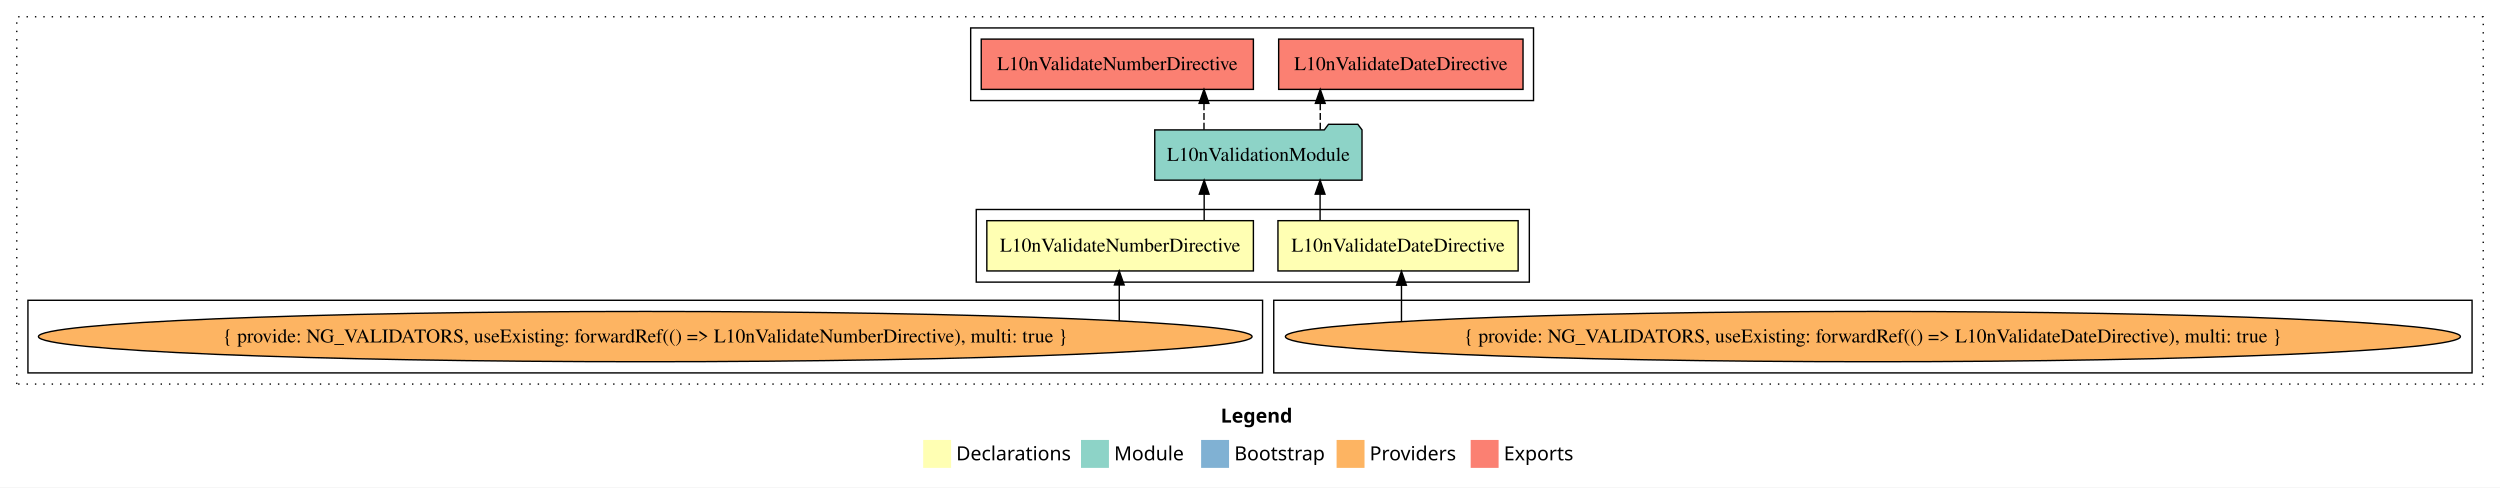
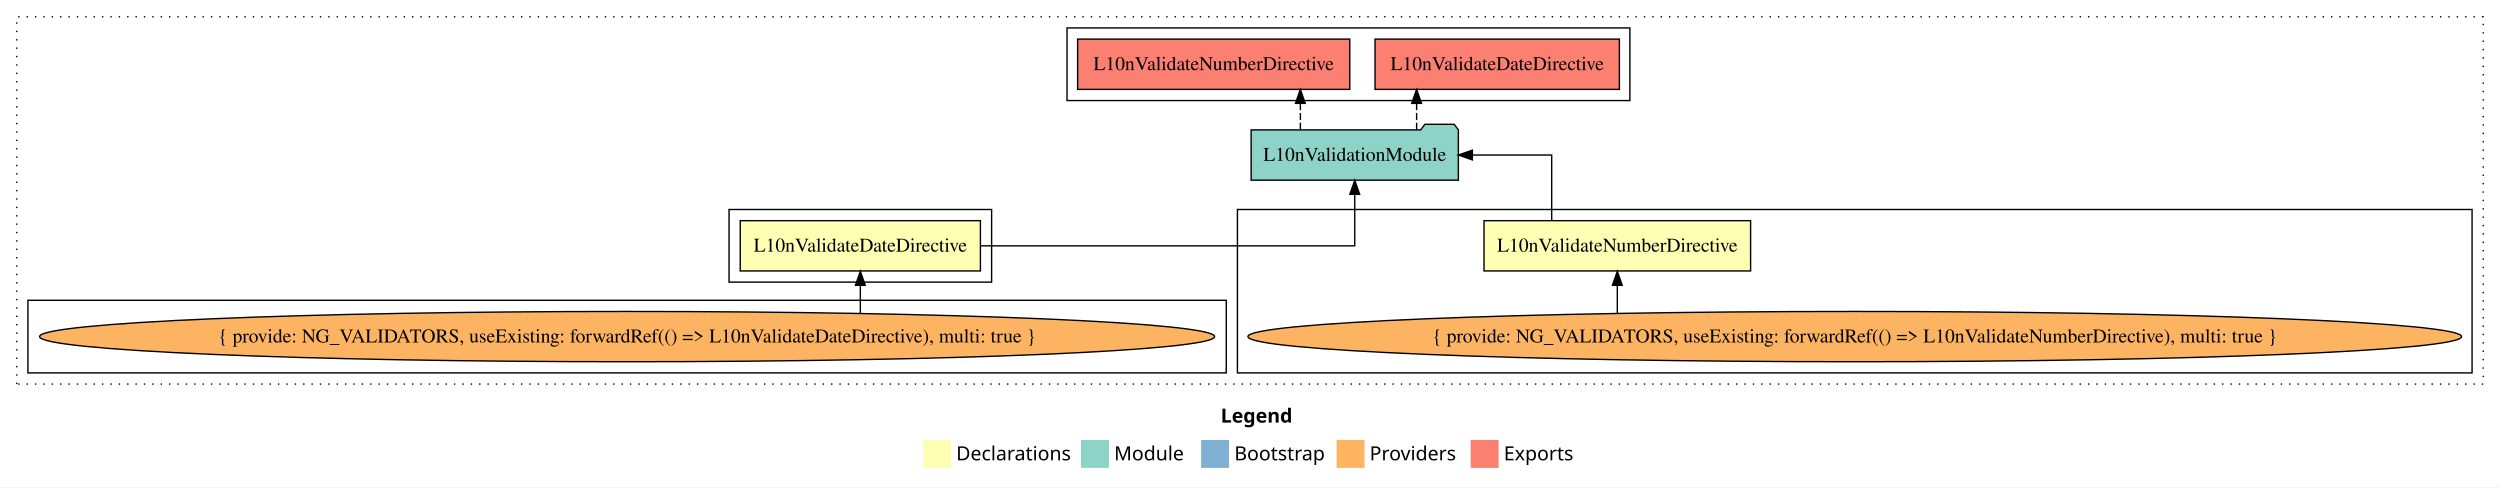
<svg xmlns="http://www.w3.org/2000/svg" width="1790pt" height="349pt" viewBox="0.00 0.00 1790.00 349.00">
  <g id="graph0" class="graph" transform="scale(1 1) rotate(0) translate(4 345)">
-     <polygon fill="#ffffff" stroke="transparent" points="-4,4 -4,-345 1786,-345 1786,4 -4,4" />
-     <text text-anchor="start" x="870.009" y="-42.4" font-family="sans-serif" font-weight="bold" font-size="14.00" fill="#000000">Legend</text>
+     <polygon fill="white" stroke="transparent" points="-4,4 -4,-345 1786,-345 1786,4 -4,4" />
+     <text text-anchor="start" x="870.01" y="-42.4" font-family="sans-serif" font-weight="bold" font-size="14.00">Legend</text>
    <polygon fill="#ffffb3" stroke="transparent" points="657,-10 657,-30 677,-30 677,-10 657,-10" />
-     <text text-anchor="start" x="680.629" y="-15.4" font-family="sans-serif" font-size="14.00" fill="#000000">  Declarations</text>
+     <text text-anchor="start" x="680.63" y="-15.4" font-family="sans-serif" font-size="14.00">  Declarations</text>
    <polygon fill="#8dd3c7" stroke="transparent" points="770,-10 770,-30 790,-30 790,-10 770,-10" />
-     <text text-anchor="start" x="793.725" y="-15.4" font-family="sans-serif" font-size="14.00" fill="#000000">  Module</text>
+     <text text-anchor="start" x="793.73" y="-15.4" font-family="sans-serif" font-size="14.00">  Module</text>
    <polygon fill="#80b1d3" stroke="transparent" points="856,-10 856,-30 876,-30 876,-10 856,-10" />
-     <text text-anchor="start" x="879.781" y="-15.4" font-family="sans-serif" font-size="14.00" fill="#000000">  Bootstrap</text>
+     <text text-anchor="start" x="879.78" y="-15.4" font-family="sans-serif" font-size="14.00">  Bootstrap</text>
    <polygon fill="#fdb462" stroke="transparent" points="953,-10 953,-30 973,-30 973,-10 953,-10" />
-     <text text-anchor="start" x="976.673" y="-15.4" font-family="sans-serif" font-size="14.00" fill="#000000">  Providers</text>
+     <text text-anchor="start" x="976.67" y="-15.4" font-family="sans-serif" font-size="14.00">  Providers</text>
    <polygon fill="#fb8072" stroke="transparent" points="1049,-10 1049,-30 1069,-30 1069,-10 1049,-10" />
-     <text text-anchor="start" x="1072.726" y="-15.4" font-family="sans-serif" font-size="14.00" fill="#000000">  Exports</text>
+     <text text-anchor="start" x="1072.73" y="-15.4" font-family="sans-serif" font-size="14.00">  Exports</text>
    <g id="clust1" class="cluster">
-       <polygon fill="none" stroke="#000000" stroke-dasharray="1,5" points="8,-70 8,-333 1774,-333 1774,-70 8,-70" />
+       <polygon fill="none" stroke="black" stroke-dasharray="1,5" points="8,-70 8,-333 1774,-333 1774,-70 8,-70" />
+     </g>
+     <g id="clust4" class="cluster">
+       <polygon fill="none" stroke="black" points="882,-78 882,-195 1766,-195 1766,-78 882,-78" />
    </g>
    <g id="clust2" class="cluster">
-       <polygon fill="none" stroke="#000000" points="695,-143 695,-195 1091,-195 1091,-143 695,-143" />
+       <polygon fill="none" stroke="black" points="518,-143 518,-195 706,-195 706,-143 518,-143" />
+     </g>
+     <g id="clust6" class="cluster">
+       <polygon fill="none" stroke="black" points="760,-273 760,-325 1163,-325 1163,-273 760,-273" />
    </g>
    <g id="clust3" class="cluster">
-       <polygon fill="none" stroke="#000000" points="908,-78 908,-130 1766,-130 1766,-78 908,-78" />
-     </g>
-     <g id="clust4" class="cluster">
-       <polygon fill="none" stroke="#000000" points="16,-78 16,-130 900,-130 900,-78 16,-78" />
-     </g>
-     <g id="clust6" class="cluster">
-       <polygon fill="none" stroke="#000000" points="691,-273 691,-325 1094,-325 1094,-273 691,-273" />
+       <polygon fill="none" stroke="black" points="16,-78 16,-130 874,-130 874,-78 16,-78" />
    </g>
    <g id="node1" class="node">
-       <polygon fill="#ffffb3" stroke="#000000" points="1082.985,-187 911.015,-187 911.015,-151 1082.985,-151 1082.985,-187" />
-       <text text-anchor="middle" x="997" y="-164.8" font-family="Times,serif" font-size="14.00" fill="#000000">L10nValidateDateDirective</text>
+       <polygon fill="#ffffb3" stroke="black" points="697.98,-187 526.02,-187 526.02,-151 697.98,-151 697.98,-187" />
+       <text text-anchor="middle" x="612" y="-164.8" font-family="Times,serif" font-size="14.00">L10nValidateDateDirective</text>
    </g>
    <g id="node3" class="node">
-       <polygon fill="#8dd3c7" stroke="#000000" points="971.201,-252 968.201,-256 947.201,-256 944.201,-252 822.799,-252 822.799,-216 971.201,-216 971.201,-252" />
-       <text text-anchor="middle" x="897" y="-229.8" font-family="Times,serif" font-size="14.00" fill="#000000">L10nValidationModule</text>
+       <polygon fill="#8dd3c7" stroke="black" points="1040.2,-252 1037.2,-256 1016.2,-256 1013.2,-252 891.8,-252 891.8,-216 1040.2,-216 1040.2,-252" />
+       <text text-anchor="middle" x="966" y="-229.8" font-family="Times,serif" font-size="14.00">L10nValidationModule</text>
    </g>
    <g id="edge1" class="edge">
-       <path fill="none" stroke="#000000" d="M941.179,-187.106C941.179,-187.106 941.179,-205.991 941.179,-205.991" />
-       <polygon fill="#000000" stroke="#000000" points="937.679,-205.991 941.179,-215.991 944.679,-205.991 937.679,-205.991" />
+       <path fill="none" stroke="black" d="M698.15,-169C802.93,-169 966,-169 966,-169 966,-169 966,-205.89 966,-205.89" />
+       <polygon fill="black" stroke="black" points="962.5,-205.89 966,-215.89 969.5,-205.89 962.5,-205.89" />
    </g>
    <g id="node2" class="node">
-       <polygon fill="#ffffb3" stroke="#000000" points="893.43,-187 702.57,-187 702.57,-151 893.43,-151 893.43,-187" />
-       <text text-anchor="middle" x="798" y="-164.8" font-family="Times,serif" font-size="14.00" fill="#000000">L10nValidateNumberDirective</text>
+       <polygon fill="#ffffb3" stroke="black" points="1249.43,-187 1058.57,-187 1058.57,-151 1249.43,-151 1249.43,-187" />
+       <text text-anchor="middle" x="1154" y="-164.8" font-family="Times,serif" font-size="14.00">L10nValidateNumberDirective</text>
    </g>
    <g id="edge3" class="edge">
-       <path fill="none" stroke="#000000" d="M858.182,-187.106C858.182,-187.106 858.182,-205.991 858.182,-205.991" />
-       <polygon fill="#000000" stroke="#000000" points="854.682,-205.991 858.182,-215.991 861.682,-205.991 854.682,-205.991" />
+       <path fill="none" stroke="black" d="M1107.01,-187.11C1107.01,-206.34 1107.01,-234 1107.01,-234 1107.01,-234 1050.22,-234 1050.22,-234" />
+       <polygon fill="black" stroke="black" points="1050.22,-230.5 1040.22,-234 1050.22,-237.5 1050.22,-230.5" />
    </g>
    <g id="node6" class="node">
-       <polygon fill="#fb8072" stroke="#000000" points="1086.484,-317 911.516,-317 911.516,-281 1086.484,-281 1086.484,-317" />
-       <text text-anchor="middle" x="999" y="-294.8" font-family="Times,serif" font-size="14.00" fill="#000000">L10nValidateDateDirective </text>
+       <polygon fill="#fb8072" stroke="black" points="1155.48,-317 980.52,-317 980.52,-281 1155.48,-281 1155.48,-317" />
+       <text text-anchor="middle" x="1068" y="-294.8" font-family="Times,serif" font-size="14.00">L10nValidateDateDirective </text>
    </g>
    <g id="edge5" class="edge">
-       <path fill="none" stroke="#000000" stroke-dasharray="5,2" d="M941.304,-252.106C941.304,-252.106 941.304,-270.991 941.304,-270.991" />
-       <polygon fill="#000000" stroke="#000000" points="937.804,-270.991 941.304,-280.991 944.804,-270.991 937.804,-270.991" />
+       <path fill="none" stroke="black" stroke-dasharray="5,2" d="M1010.3,-252.11C1010.3,-252.11 1010.3,-270.99 1010.3,-270.99" />
+       <polygon fill="black" stroke="black" points="1006.8,-270.99 1010.3,-280.99 1013.8,-270.99 1006.8,-270.99" />
    </g>
    <g id="node7" class="node">
-       <polygon fill="#fb8072" stroke="#000000" points="893.431,-317 698.569,-317 698.569,-281 893.431,-281 893.431,-317" />
-       <text text-anchor="middle" x="796" y="-294.8" font-family="Times,serif" font-size="14.00" fill="#000000">L10nValidateNumberDirective </text>
+       <polygon fill="#fb8072" stroke="black" points="962.43,-317 767.57,-317 767.57,-281 962.43,-281 962.43,-317" />
+       <text text-anchor="middle" x="865" y="-294.8" font-family="Times,serif" font-size="14.00">L10nValidateNumberDirective </text>
    </g>
    <g id="edge6" class="edge">
-       <path fill="none" stroke="#000000" stroke-dasharray="5,2" d="M858.057,-252.106C858.057,-252.106 858.057,-270.991 858.057,-270.991" />
-       <polygon fill="#000000" stroke="#000000" points="854.557,-270.991 858.057,-280.991 861.557,-270.991 854.557,-270.991" />
+       <path fill="none" stroke="black" stroke-dasharray="5,2" d="M927.06,-252.11C927.06,-252.11 927.06,-270.99 927.06,-270.99" />
+       <polygon fill="black" stroke="black" points="923.56,-270.99 927.06,-280.99 930.56,-270.99 923.56,-270.99" />
    </g>
    <g id="node4" class="node">
-       <ellipse fill="#fdb462" stroke="#000000" cx="1337" cy="-104" rx="420.662" ry="18" />
-       <text text-anchor="middle" x="1337" y="-99.8" font-family="Times,serif" font-size="14.00" fill="#000000">{ provide: NG_VALIDATORS, useExisting: forwardRef(() =&gt; L10nValidateDateDirective), multi: true }</text>
+       <ellipse fill="#fdb462" stroke="black" cx="445" cy="-104" rx="420.66" ry="18" />
+       <text text-anchor="middle" x="445" y="-99.8" font-family="Times,serif" font-size="14.00">{ provide: NG_VALIDATORS, useExisting: forwardRef(() =&gt; L10nValidateDateDirective), multi: true }</text>
    </g>
    <g id="edge2" class="edge">
-       <path fill="none" stroke="#000000" d="M999.456,-115.026C999.456,-115.026 999.456,-140.779 999.456,-140.779" />
-       <polygon fill="#000000" stroke="#000000" points="995.956,-140.779 999.456,-150.779 1002.956,-140.779 995.956,-140.779" />
+       <path fill="none" stroke="black" d="M612,-120.74C612,-120.74 612,-140.72 612,-140.72" />
+       <polygon fill="black" stroke="black" points="608.5,-140.72 612,-150.72 615.5,-140.72 608.5,-140.72" />
    </g>
    <g id="node5" class="node">
-       <ellipse fill="#fdb462" stroke="#000000" cx="458" cy="-104" rx="434.489" ry="18" />
-       <text text-anchor="middle" x="458" y="-99.8" font-family="Times,serif" font-size="14.00" fill="#000000">{ provide: NG_VALIDATORS, useExisting: forwardRef(() =&gt; L10nValidateNumberDirective), multi: true }</text>
+       <ellipse fill="#fdb462" stroke="black" cx="1324" cy="-104" rx="434.49" ry="18" />
+       <text text-anchor="middle" x="1324" y="-99.8" font-family="Times,serif" font-size="14.00">{ provide: NG_VALIDATORS, useExisting: forwardRef(() =&gt; L10nValidateNumberDirective), multi: true }</text>
    </g>
    <g id="edge4" class="edge">
-       <path fill="none" stroke="#000000" d="M797.39,-115.322C797.39,-115.322 797.39,-140.942 797.39,-140.942" />
-       <polygon fill="#000000" stroke="#000000" points="793.89,-140.942 797.39,-150.942 800.89,-140.942 793.89,-140.942" />
+       <path fill="none" stroke="black" d="M1154,-120.74C1154,-120.74 1154,-140.72 1154,-140.72" />
+       <polygon fill="black" stroke="black" points="1150.5,-140.72 1154,-150.72 1157.5,-140.72 1150.5,-140.72" />
    </g>
  </g>
</svg>
